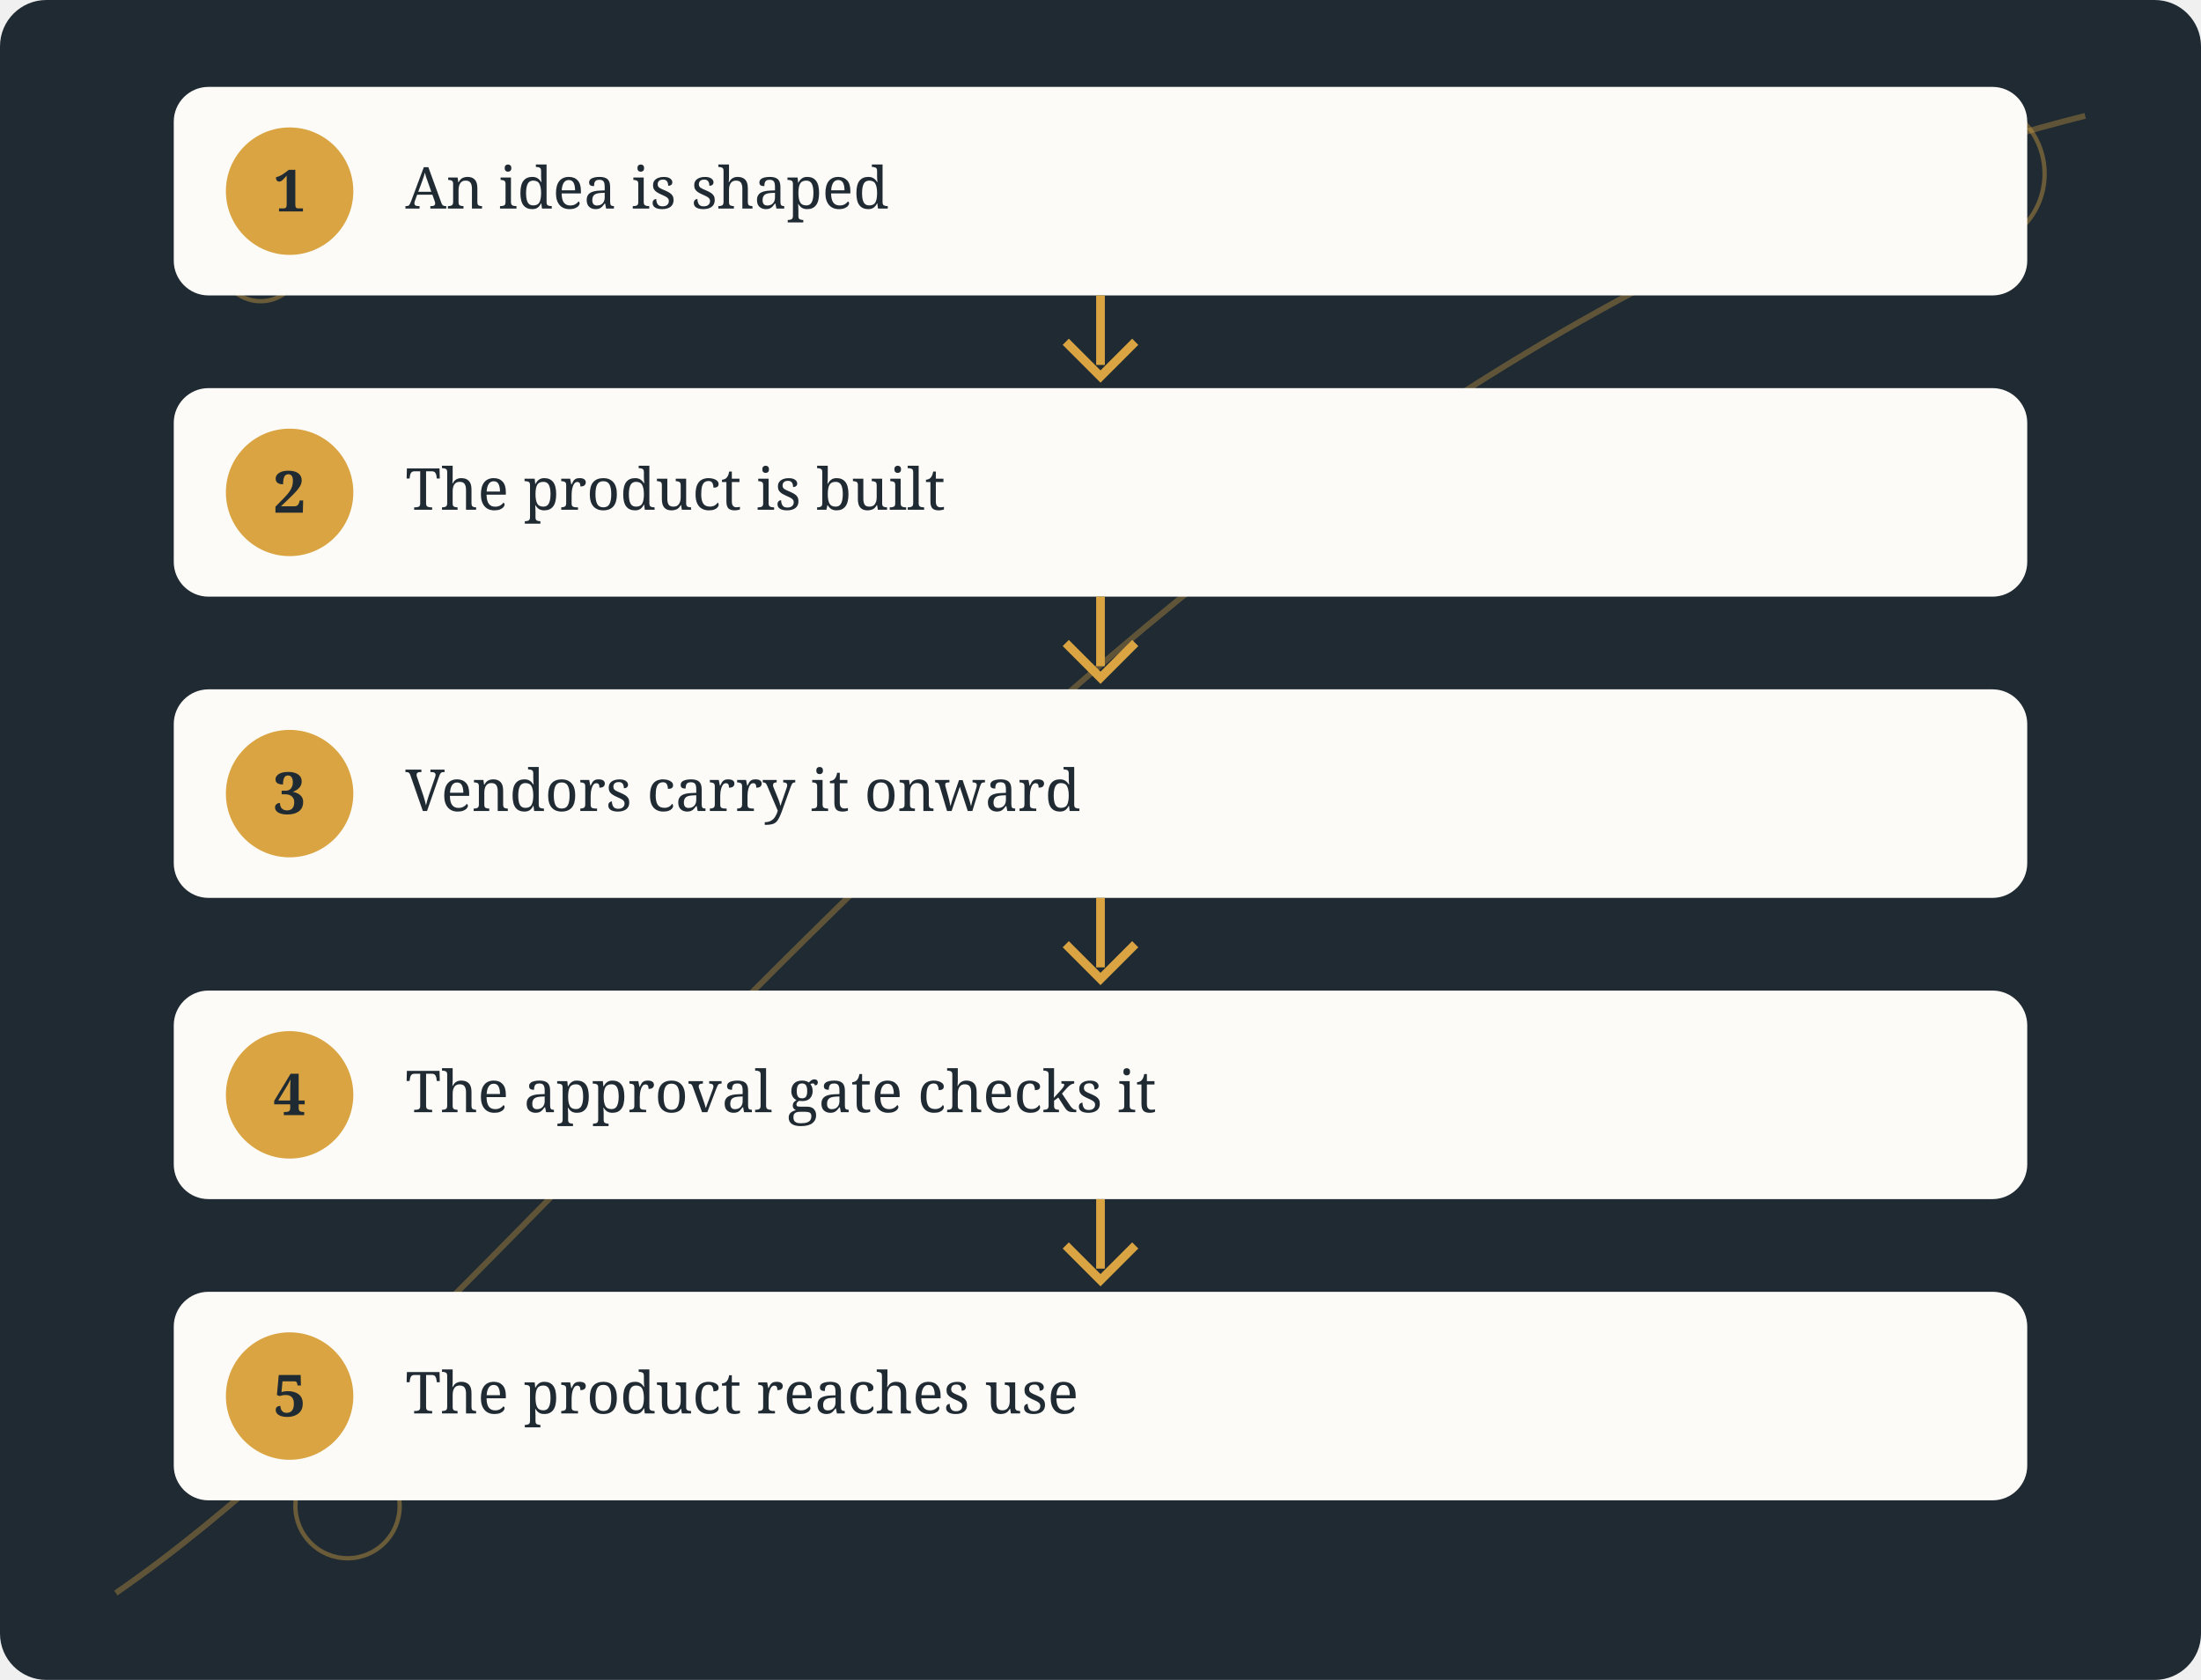
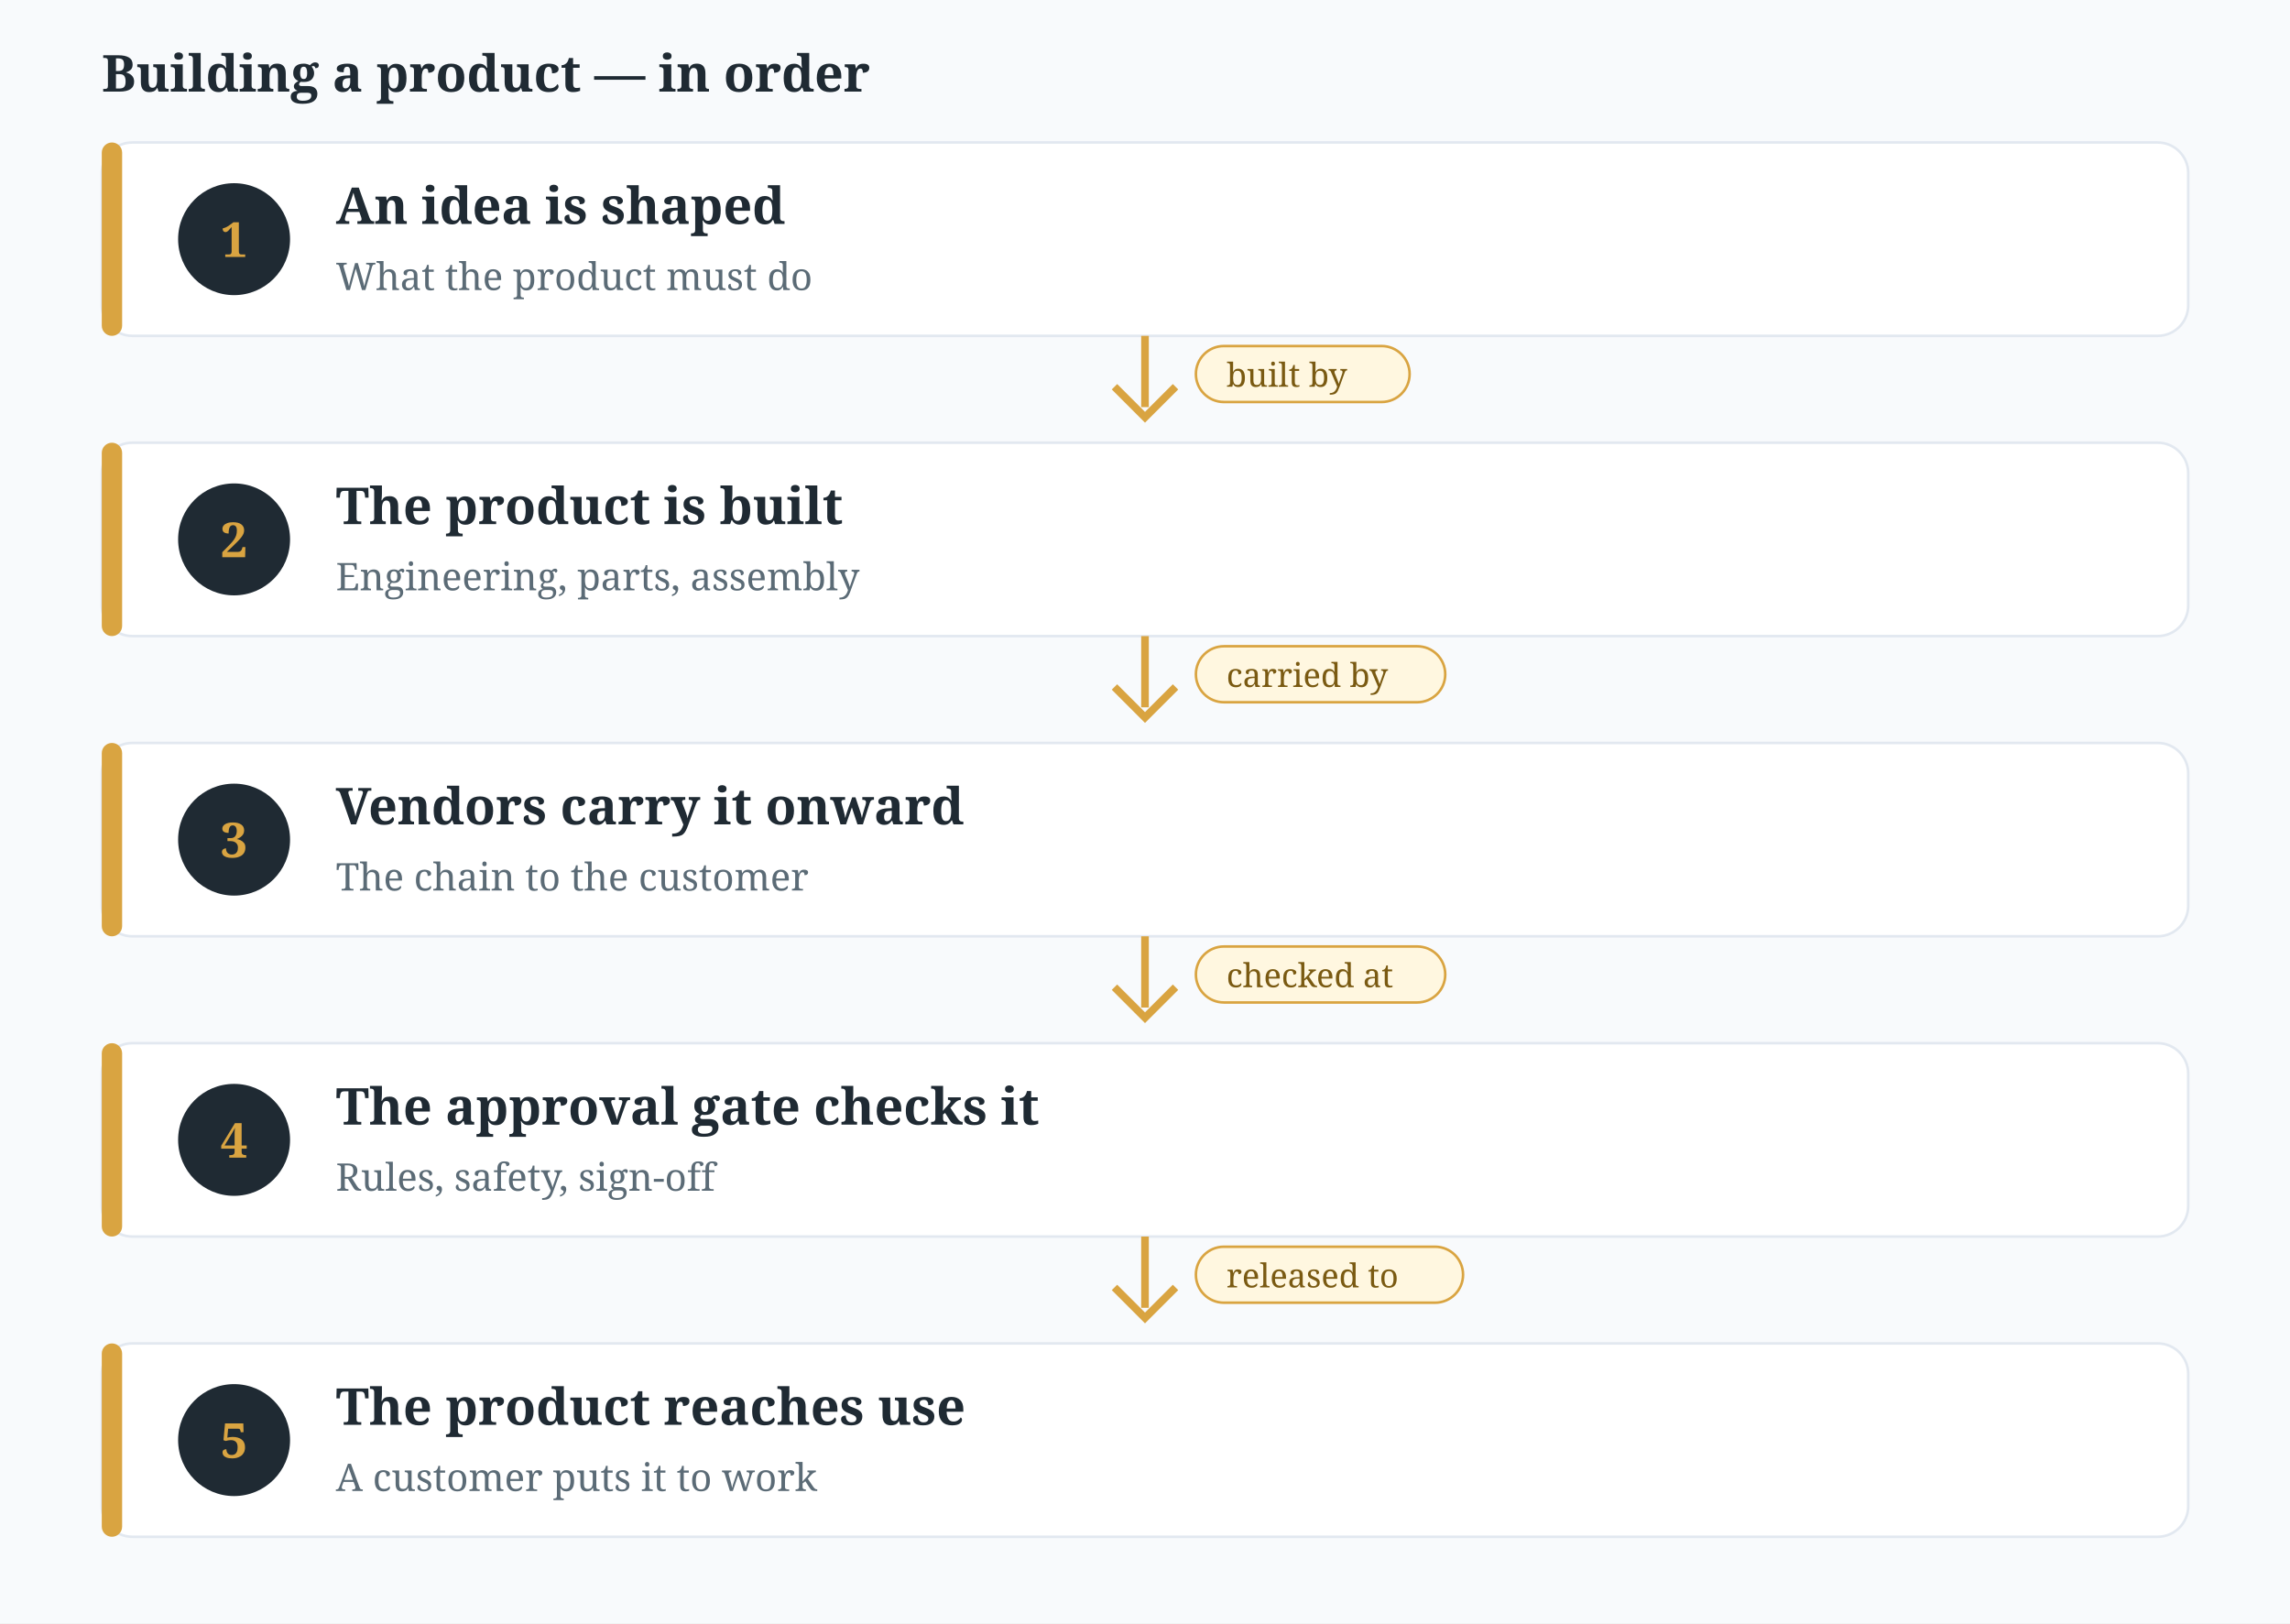
- <svg xmlns="http://www.w3.org/2000/svg" viewBox="0 0 760 580" role="img" aria-label="Building a product flow">
-   <rect width="760" height="580" rx="16" fill="#1f2a33" />
-   <path d="M40 550 C 200 440, 400 120, 720 40" fill="none" stroke="#d9a441" stroke-width="2" opacity="0.35" />
-   <circle cx="680" cy="60" r="26" fill="none" stroke="#d9a441" stroke-width="1.5" opacity="0.4" />
-   <circle cx="90" cy="90" r="14" fill="none" stroke="#d9a441" stroke-width="1.5" opacity="0.4" />
-   <circle cx="620" cy="180" r="10" fill="none" stroke="#d9a441" stroke-width="1.5" opacity="0.4" />
-   <circle cx="120" cy="520" r="18" fill="none" stroke="#d9a441" stroke-width="1.5" opacity="0.4" />
-   <rect x="60" y="30" width="640" height="72" rx="12" fill="#fdfbf7" />
-   <circle cx="100" cy="66" r="22" fill="#d9a441" />
-   <text x="100" y="73" text-anchor="middle" font-family="Georgia,serif" font-size="20" font-weight="700" fill="#1f2a33">1</text>
-   <text x="140" y="72" font-family="Georgia,serif" font-size="20" fill="#1f2a33">An idea is shaped</text>
-   <path d="M380 102 L380 126 M368 118 L380 130 L392 118" fill="none" stroke="#d9a441" stroke-width="3" />
-   <rect x="60" y="134" width="640" height="72" rx="12" fill="#fdfbf7" />
-   <circle cx="100" cy="170" r="22" fill="#d9a441" />
-   <text x="100" y="177" text-anchor="middle" font-family="Georgia,serif" font-size="20" font-weight="700" fill="#1f2a33">2</text>
-   <text x="140" y="176" font-family="Georgia,serif" font-size="20" fill="#1f2a33">The product is built</text>
-   <path d="M380 206 L380 230 M368 222 L380 234 L392 222" fill="none" stroke="#d9a441" stroke-width="3" />
-   <rect x="60" y="238" width="640" height="72" rx="12" fill="#fdfbf7" />
-   <circle cx="100" cy="274" r="22" fill="#d9a441" />
-   <text x="100" y="281" text-anchor="middle" font-family="Georgia,serif" font-size="20" font-weight="700" fill="#1f2a33">3</text>
-   <text x="140" y="280" font-family="Georgia,serif" font-size="20" fill="#1f2a33">Vendors carry it onward</text>
-   <path d="M380 310 L380 334 M368 326 L380 338 L392 326" fill="none" stroke="#d9a441" stroke-width="3" />
-   <rect x="60" y="342" width="640" height="72" rx="12" fill="#fdfbf7" />
-   <circle cx="100" cy="378" r="22" fill="#d9a441" />
-   <text x="100" y="385" text-anchor="middle" font-family="Georgia,serif" font-size="20" font-weight="700" fill="#1f2a33">4</text>
-   <text x="140" y="384" font-family="Georgia,serif" font-size="20" fill="#1f2a33">The approval gate checks it</text>
-   <path d="M380 414 L380 438 M368 430 L380 442 L392 430" fill="none" stroke="#d9a441" stroke-width="3" />
-   <rect x="60" y="446" width="640" height="72" rx="12" fill="#fdfbf7" />
-   <circle cx="100" cy="482" r="22" fill="#d9a441" />
-   <text x="100" y="489" text-anchor="middle" font-family="Georgia,serif" font-size="20" font-weight="700" fill="#1f2a33">5</text>
-   <text x="140" y="488" font-family="Georgia,serif" font-size="20" fill="#1f2a33">The product reaches use</text>
+ <svg xmlns="http://www.w3.org/2000/svg" viewBox="0 0 900 638" role="img" aria-label="Building a product flow">
+   <rect width="900" height="638" fill="#F8FAFC" />
+   <text x="40" y="36" font-family="Georgia,serif" font-size="20" font-weight="700" fill="#1F2A33">Building a product — in order</text>
+   <rect x="40" y="56" width="820" height="76" rx="12" fill="#FFFFFF" stroke="#E2E8F0" />
+   <rect x="40" y="56" width="8" height="76" rx="4" fill="#D9A441" />
+   <circle cx="92" cy="94" r="22" fill="#1F2A33" />
+   <text x="92" y="101" text-anchor="middle" font-family="Georgia,serif" font-size="19" font-weight="700" fill="#D9A441">1</text>
+   <text x="132" y="88" font-family="Georgia,serif" font-size="20" font-weight="700" fill="#1F2A33">An idea is shaped</text>
+   <text x="132" y="114" font-family="Georgia,serif" font-size="15" fill="#5B6B76">What the product must do</text>
+   <path d="M450 132 L450 160 M438 152 L450 164 L462 152" fill="none" stroke="#D9A441" stroke-width="3" />
+   <rect x="470" y="136" width="84" height="22" rx="11" fill="#FFF7E0" stroke="#D9A441" />
+   <text x="482" y="152" font-family="Georgia,serif" font-size="13" fill="#7A5A12">built by</text>
+   <rect x="40" y="174" width="820" height="76" rx="12" fill="#FFFFFF" stroke="#E2E8F0" />
+   <rect x="40" y="174" width="8" height="76" rx="4" fill="#D9A441" />
+   <circle cx="92" cy="212" r="22" fill="#1F2A33" />
+   <text x="92" y="219" text-anchor="middle" font-family="Georgia,serif" font-size="19" font-weight="700" fill="#D9A441">2</text>
+   <text x="132" y="206" font-family="Georgia,serif" font-size="20" font-weight="700" fill="#1F2A33">The product is built</text>
+   <text x="132" y="232" font-family="Georgia,serif" font-size="15" fill="#5B6B76">Engineering, parts, assembly</text>
+   <path d="M450 250 L450 278 M438 270 L450 282 L462 270" fill="none" stroke="#D9A441" stroke-width="3" />
+   <rect x="470" y="254" width="98" height="22" rx="11" fill="#FFF7E0" stroke="#D9A441" />
+   <text x="482" y="270" font-family="Georgia,serif" font-size="13" fill="#7A5A12">carried by</text>
+   <rect x="40" y="292" width="820" height="76" rx="12" fill="#FFFFFF" stroke="#E2E8F0" />
+   <rect x="40" y="292" width="8" height="76" rx="4" fill="#D9A441" />
+   <circle cx="92" cy="330" r="22" fill="#1F2A33" />
+   <text x="92" y="337" text-anchor="middle" font-family="Georgia,serif" font-size="19" font-weight="700" fill="#D9A441">3</text>
+   <text x="132" y="324" font-family="Georgia,serif" font-size="20" font-weight="700" fill="#1F2A33">Vendors carry it onward</text>
+   <text x="132" y="350" font-family="Georgia,serif" font-size="15" fill="#5B6B76">The chain to the customer</text>
+   <path d="M450 368 L450 396 M438 388 L450 400 L462 388" fill="none" stroke="#D9A441" stroke-width="3" />
+   <rect x="470" y="372" width="98" height="22" rx="11" fill="#FFF7E0" stroke="#D9A441" />
+   <text x="482" y="388" font-family="Georgia,serif" font-size="13" fill="#7A5A12">checked at</text>
+   <rect x="40" y="410" width="820" height="76" rx="12" fill="#FFFFFF" stroke="#E2E8F0" />
+   <rect x="40" y="410" width="8" height="76" rx="4" fill="#D9A441" />
+   <circle cx="92" cy="448" r="22" fill="#1F2A33" />
+   <text x="92" y="455" text-anchor="middle" font-family="Georgia,serif" font-size="19" font-weight="700" fill="#D9A441">4</text>
+   <text x="132" y="442" font-family="Georgia,serif" font-size="20" font-weight="700" fill="#1F2A33">The approval gate checks it</text>
+   <text x="132" y="468" font-family="Georgia,serif" font-size="15" fill="#5B6B76">Rules, safety, sign-off</text>
+   <path d="M450 486 L450 514 M438 506 L450 518 L462 506" fill="none" stroke="#D9A441" stroke-width="3" />
+   <rect x="470" y="490" width="105" height="22" rx="11" fill="#FFF7E0" stroke="#D9A441" />
+   <text x="482" y="506" font-family="Georgia,serif" font-size="13" fill="#7A5A12">released to</text>
+   <rect x="40" y="528" width="820" height="76" rx="12" fill="#FFFFFF" stroke="#E2E8F0" />
+   <rect x="40" y="528" width="8" height="76" rx="4" fill="#D9A441" />
+   <circle cx="92" cy="566" r="22" fill="#1F2A33" />
+   <text x="92" y="573" text-anchor="middle" font-family="Georgia,serif" font-size="19" font-weight="700" fill="#D9A441">5</text>
+   <text x="132" y="560" font-family="Georgia,serif" font-size="20" font-weight="700" fill="#1F2A33">The product reaches use</text>
+   <text x="132" y="586" font-family="Georgia,serif" font-size="15" fill="#5B6B76">A customer puts it to work</text>
</svg>
